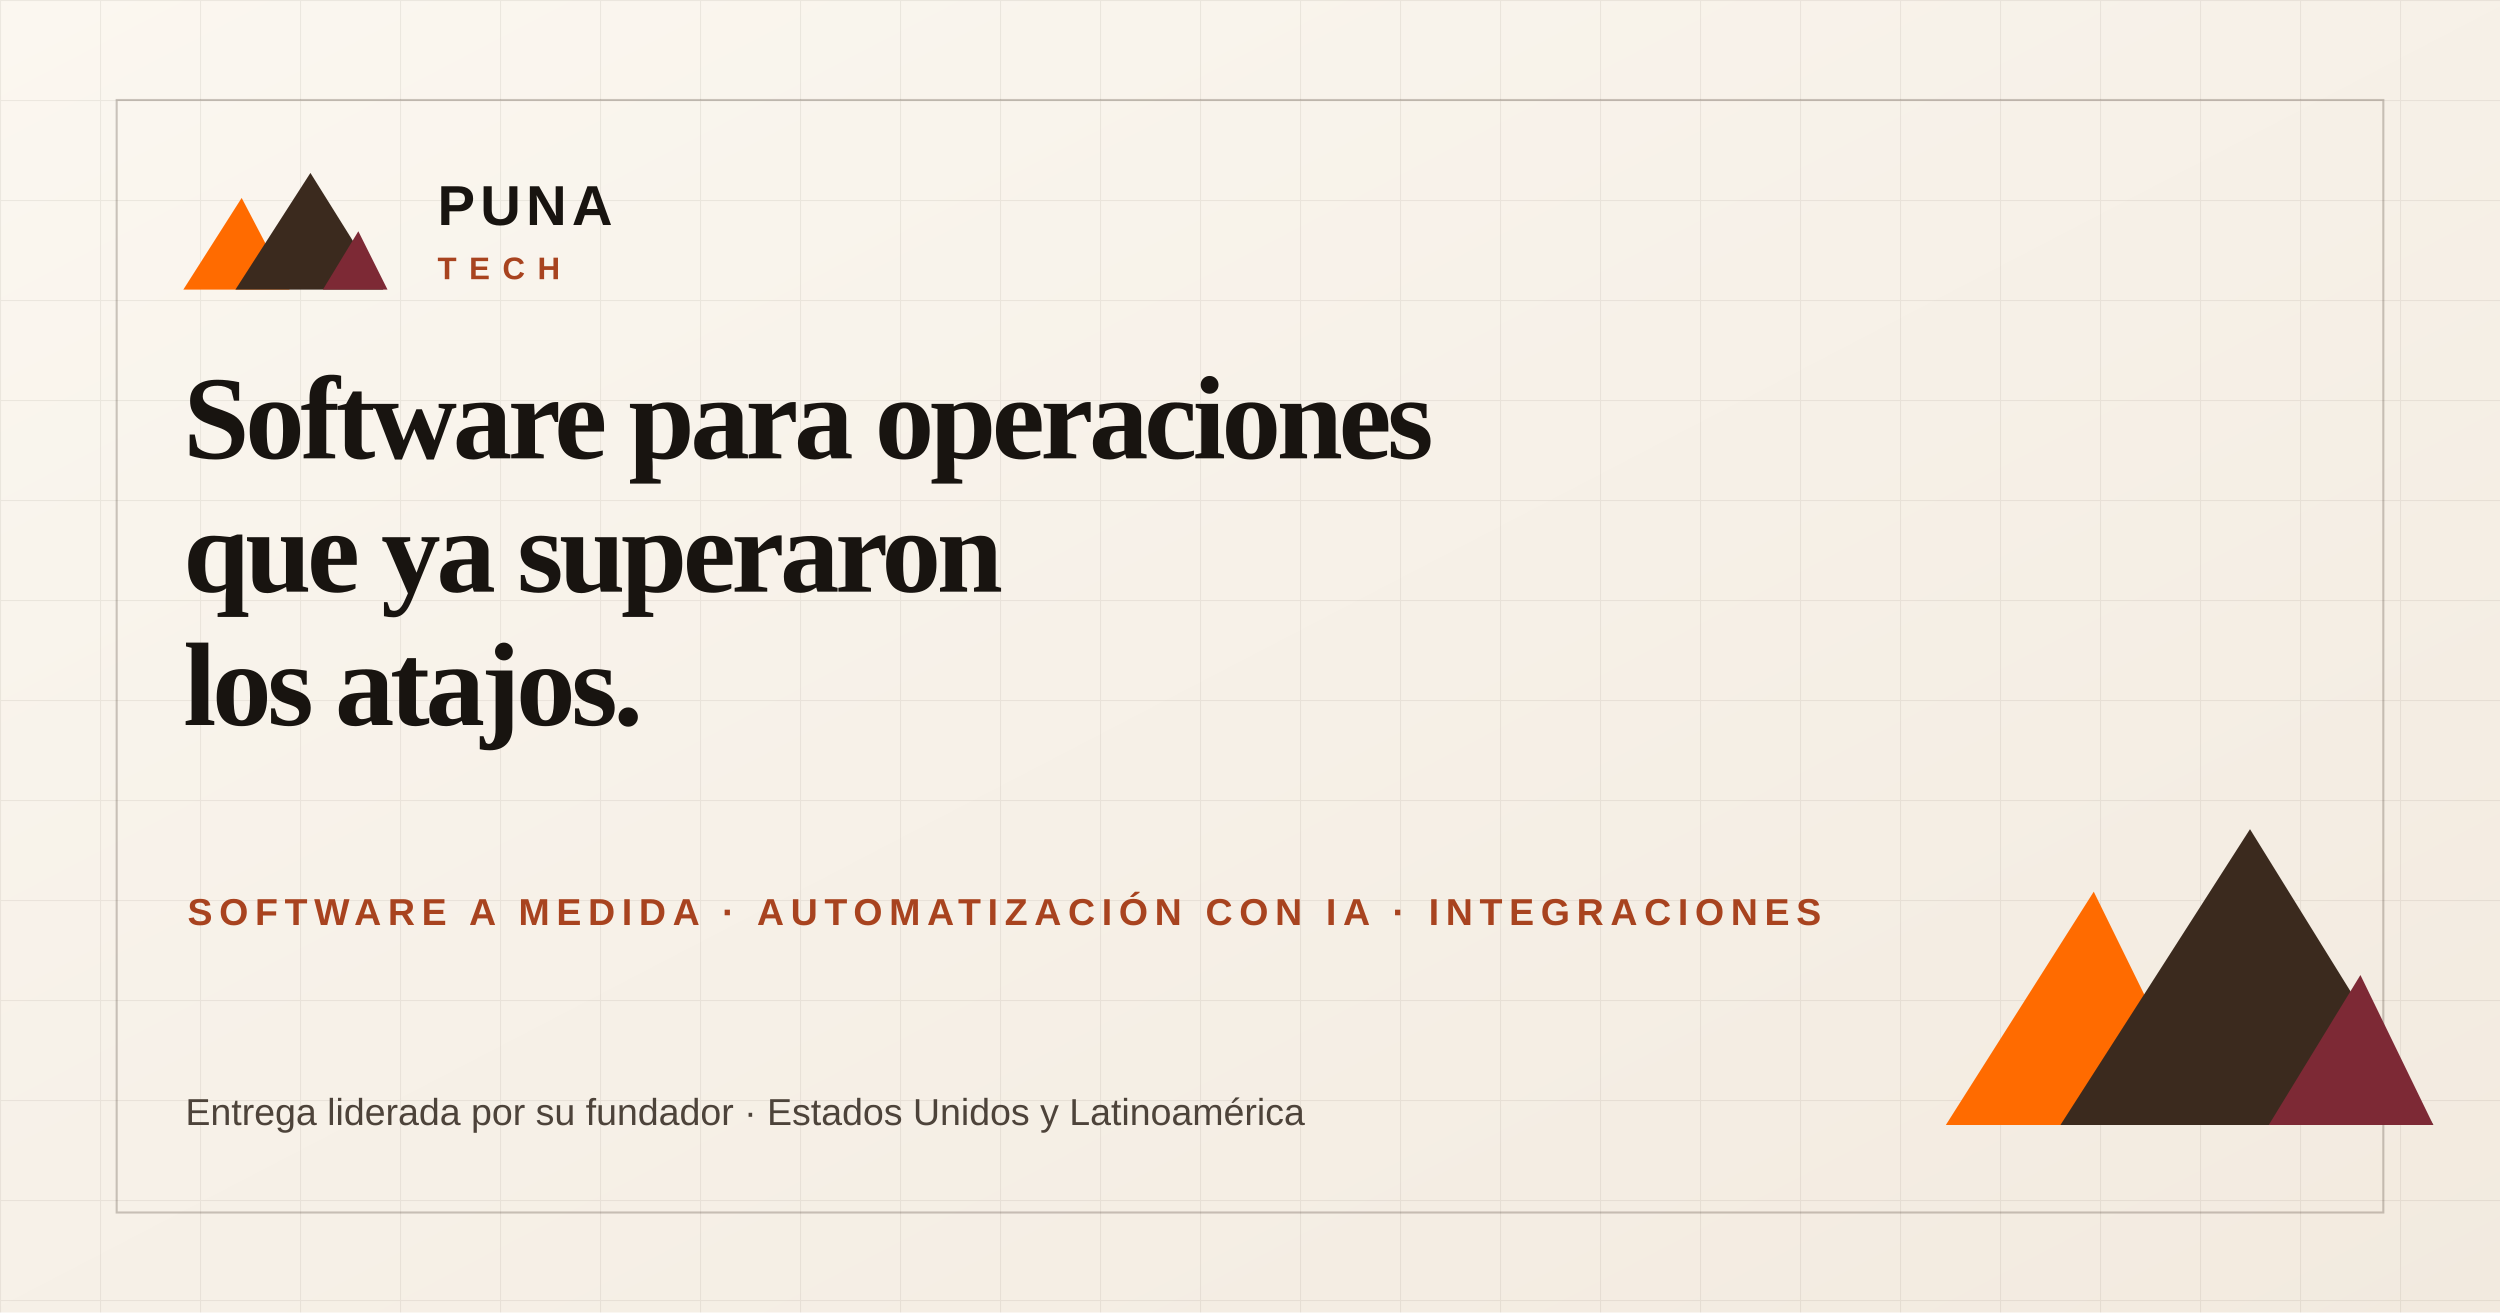
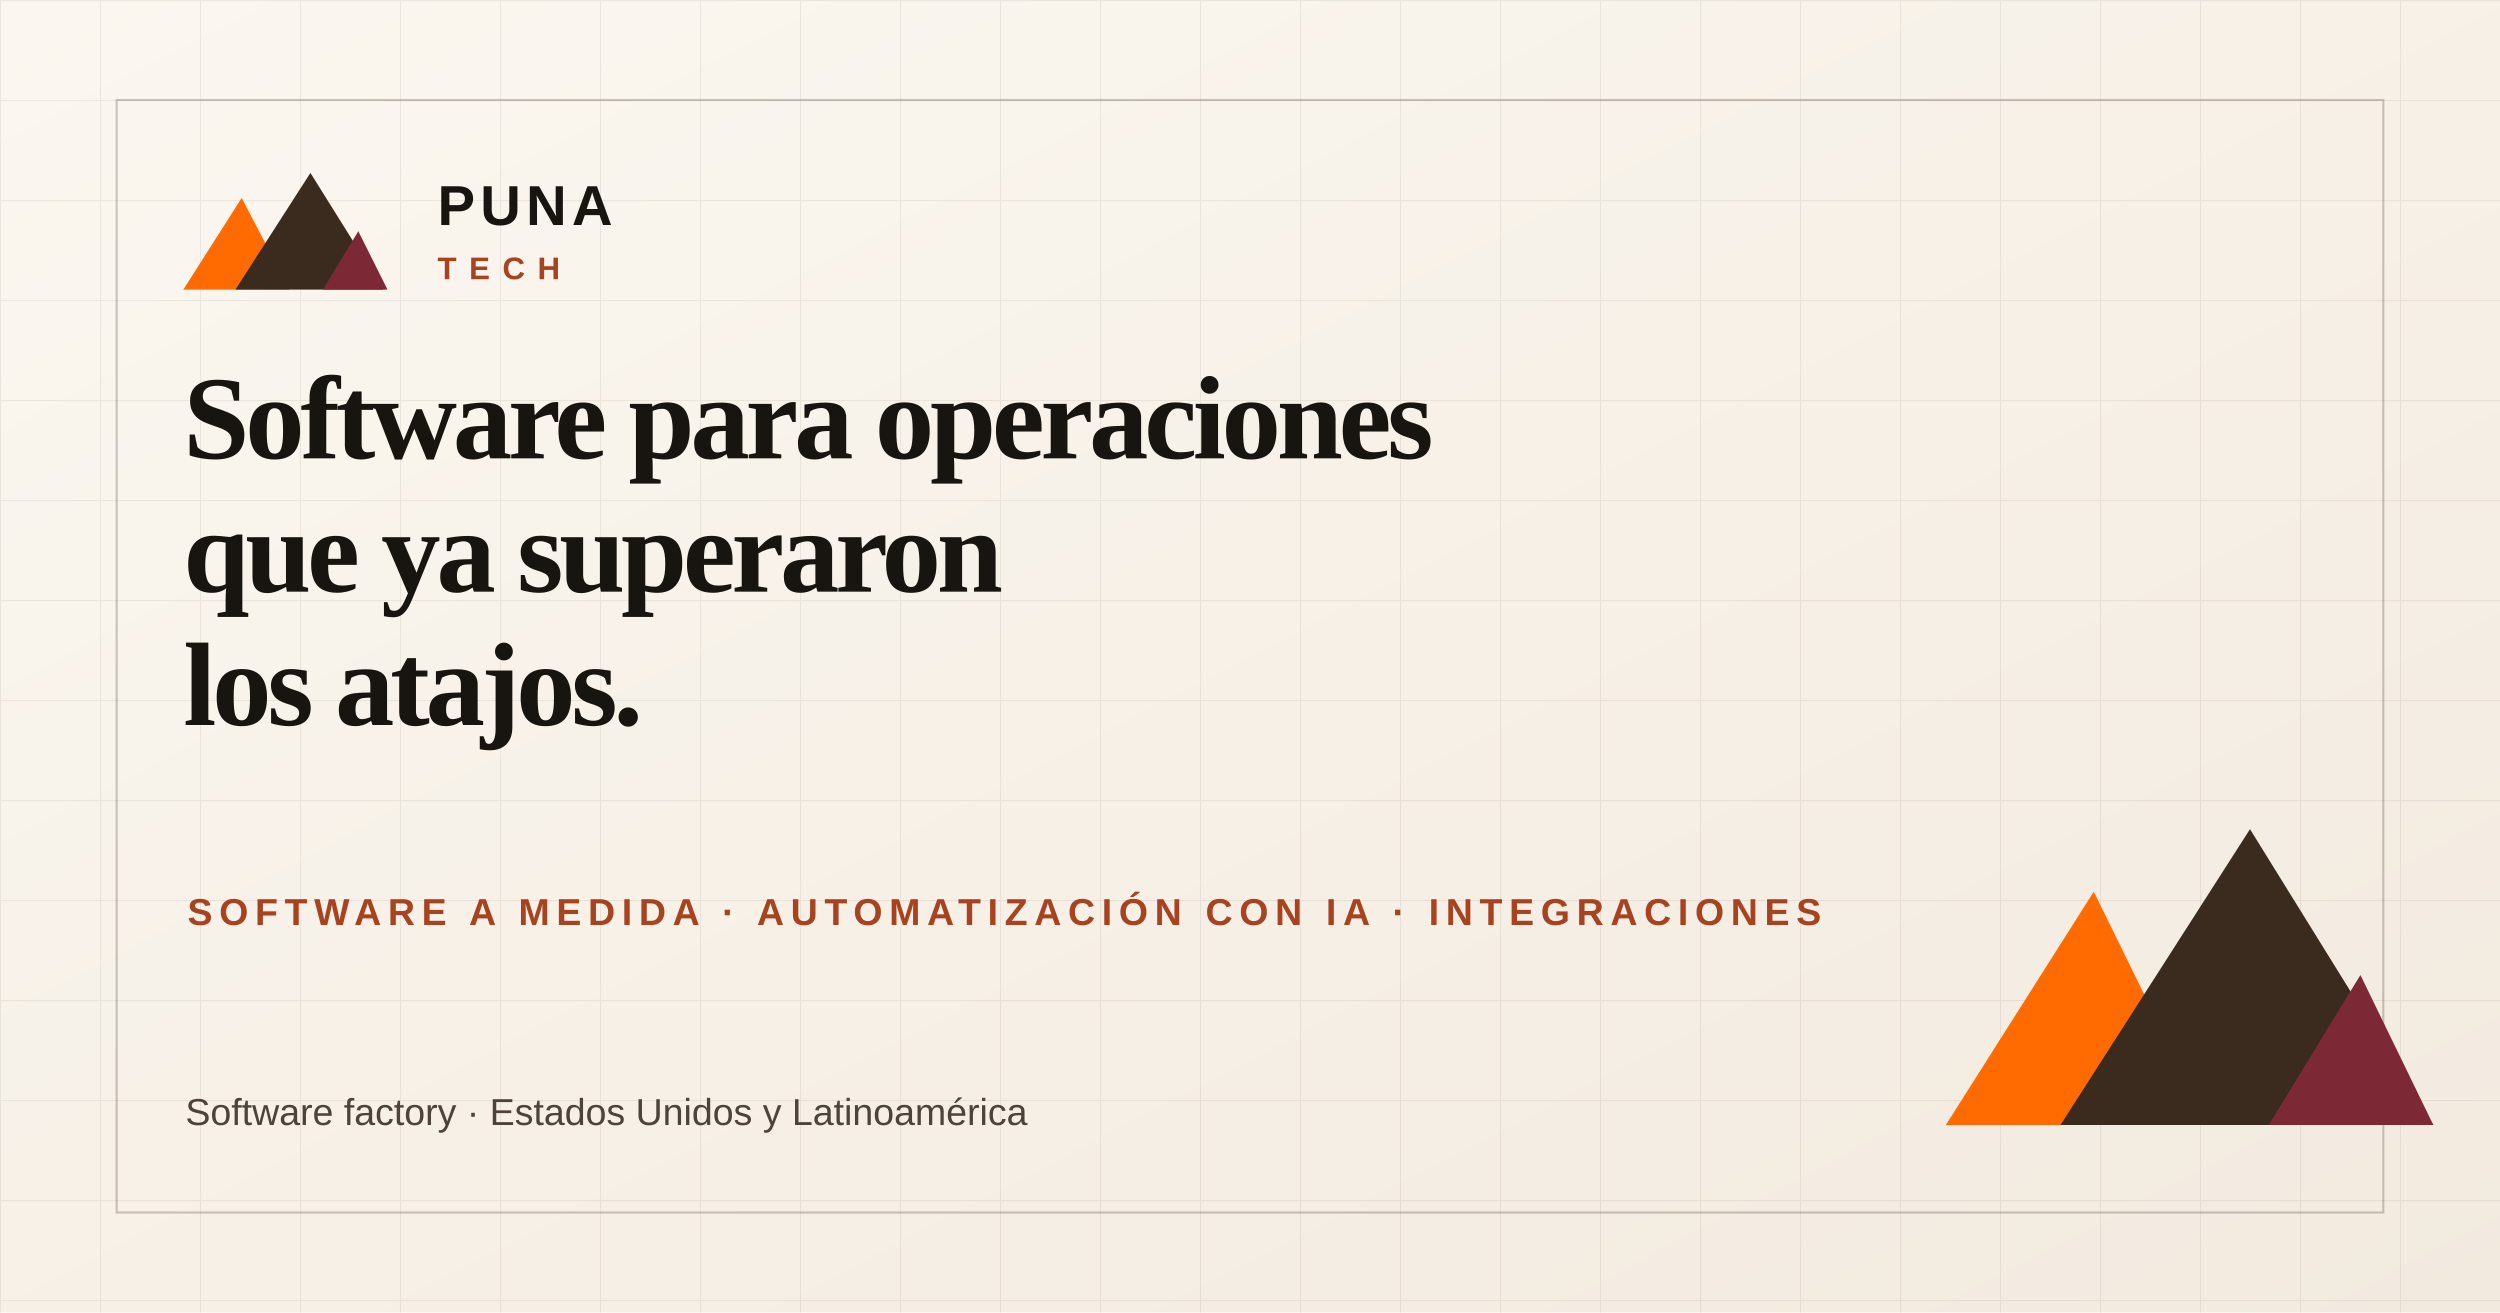
<svg xmlns="http://www.w3.org/2000/svg" width="1200" height="630" viewBox="0 0 1200 630" role="img" aria-labelledby="title desc">
  <defs>
    <pattern id="grid" width="48" height="48" patternUnits="userSpaceOnUse">
      <path d="M48 0H0V48" fill="none" stroke="#3B2A1E" stroke-opacity=".075" stroke-width="1" />
    </pattern>
    <linearGradient id="fade" x1="0" y1="0" x2="1" y2="1">
      <stop offset="0" stop-color="#FBF7F0" />
      <stop offset="1" stop-color="#F2EADF" />
    </linearGradient>
  </defs>
  <rect width="1200" height="630" fill="url(#fade)" />
  <rect width="1200" height="630" fill="url(#grid)" />
  <rect x="56" y="48" width="1088" height="534" fill="none" stroke="#3B2A1E" stroke-opacity=".25" />
  <g transform="translate(88 83)">
    <path d="M0 56 28 12l23 44H0Z" fill="#FF6B00" />
    <path d="M25 56 61 0l35 56H25Z" fill="#3B2A1E" />
    <path d="M67 56 84 28l14 28H67Z" fill="#7D2935" />
    <text x="122" y="25" fill="#181410" font-family="Arial, Helvetica, sans-serif" font-size="27" font-weight="700" letter-spacing="2.5">PUNA</text>
    <text x="122" y="51" fill="#A8431F" font-family="Arial, Helvetica, sans-serif" font-size="15" font-weight="700" letter-spacing="6">TECH</text>
  </g>
  <text x="88" y="220" fill="#181410" font-family="Georgia, 'Times New Roman', serif" font-size="57" font-weight="600" letter-spacing="-2">
    <tspan x="88" dy="0">Software para operaciones</tspan>
    <tspan x="88" dy="64">que ya superaron</tspan>
    <tspan x="88" dy="64">los atajos.</tspan>
  </text>
  <text x="90" y="444" fill="#A8431F" font-family="Arial, Helvetica, sans-serif" font-size="18" font-weight="700" letter-spacing="3.2">SOFTWARE A MEDIDA · AUTOMATIZACIÓN CON IA · INTEGRACIONES</text>
  <g transform="translate(934 398)">
    <path d="M0 142 71 30l55 112H0Z" fill="#FF6B00" />
    <path d="M55 142 146 0l88 142H55Z" fill="#3B2A1E" />
    <path d="M155 142 199 70l35 72H155Z" fill="#7D2935" />
  </g>
-   <text x="89" y="540" fill="#4D433A" font-family="Arial, Helvetica, sans-serif" font-size="18">Entrega liderada por su fundador · Estados Unidos y Latinoamérica</text>
+   <text x="89" y="540" fill="#4D433A" font-family="Arial, Helvetica, sans-serif" font-size="18">Software factory · Estados Unidos y Latinoamérica</text>
</svg>
